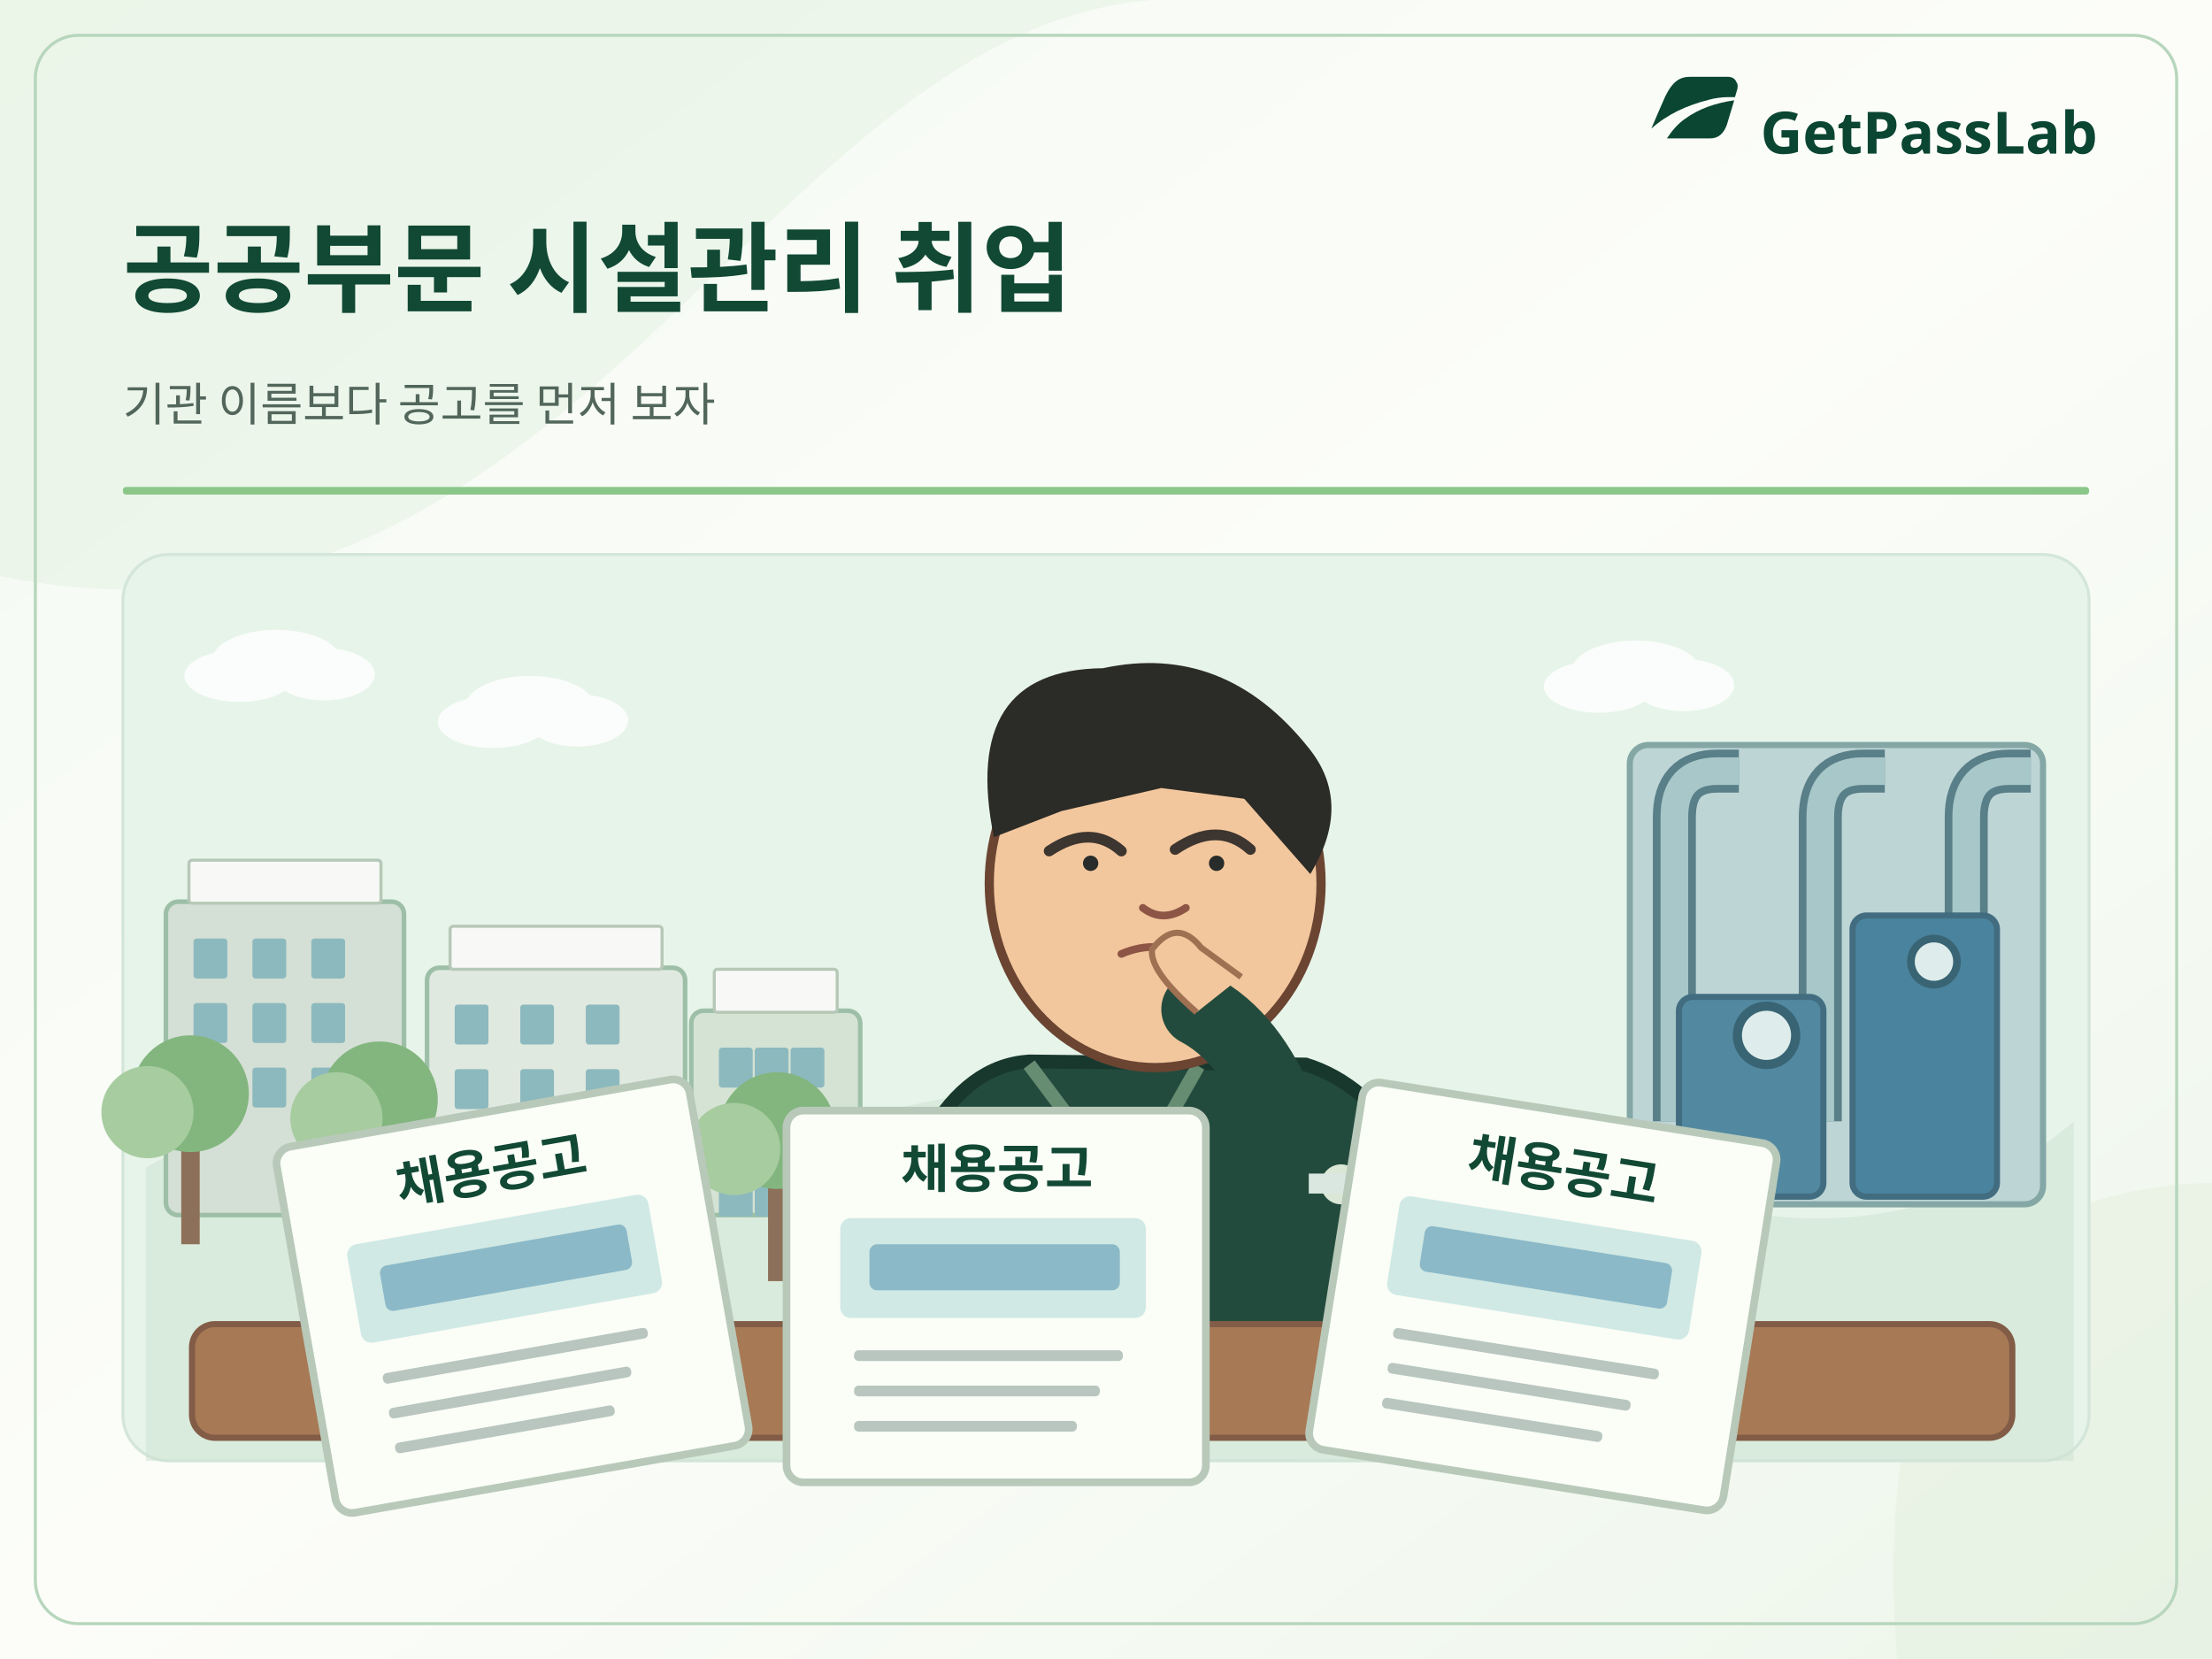
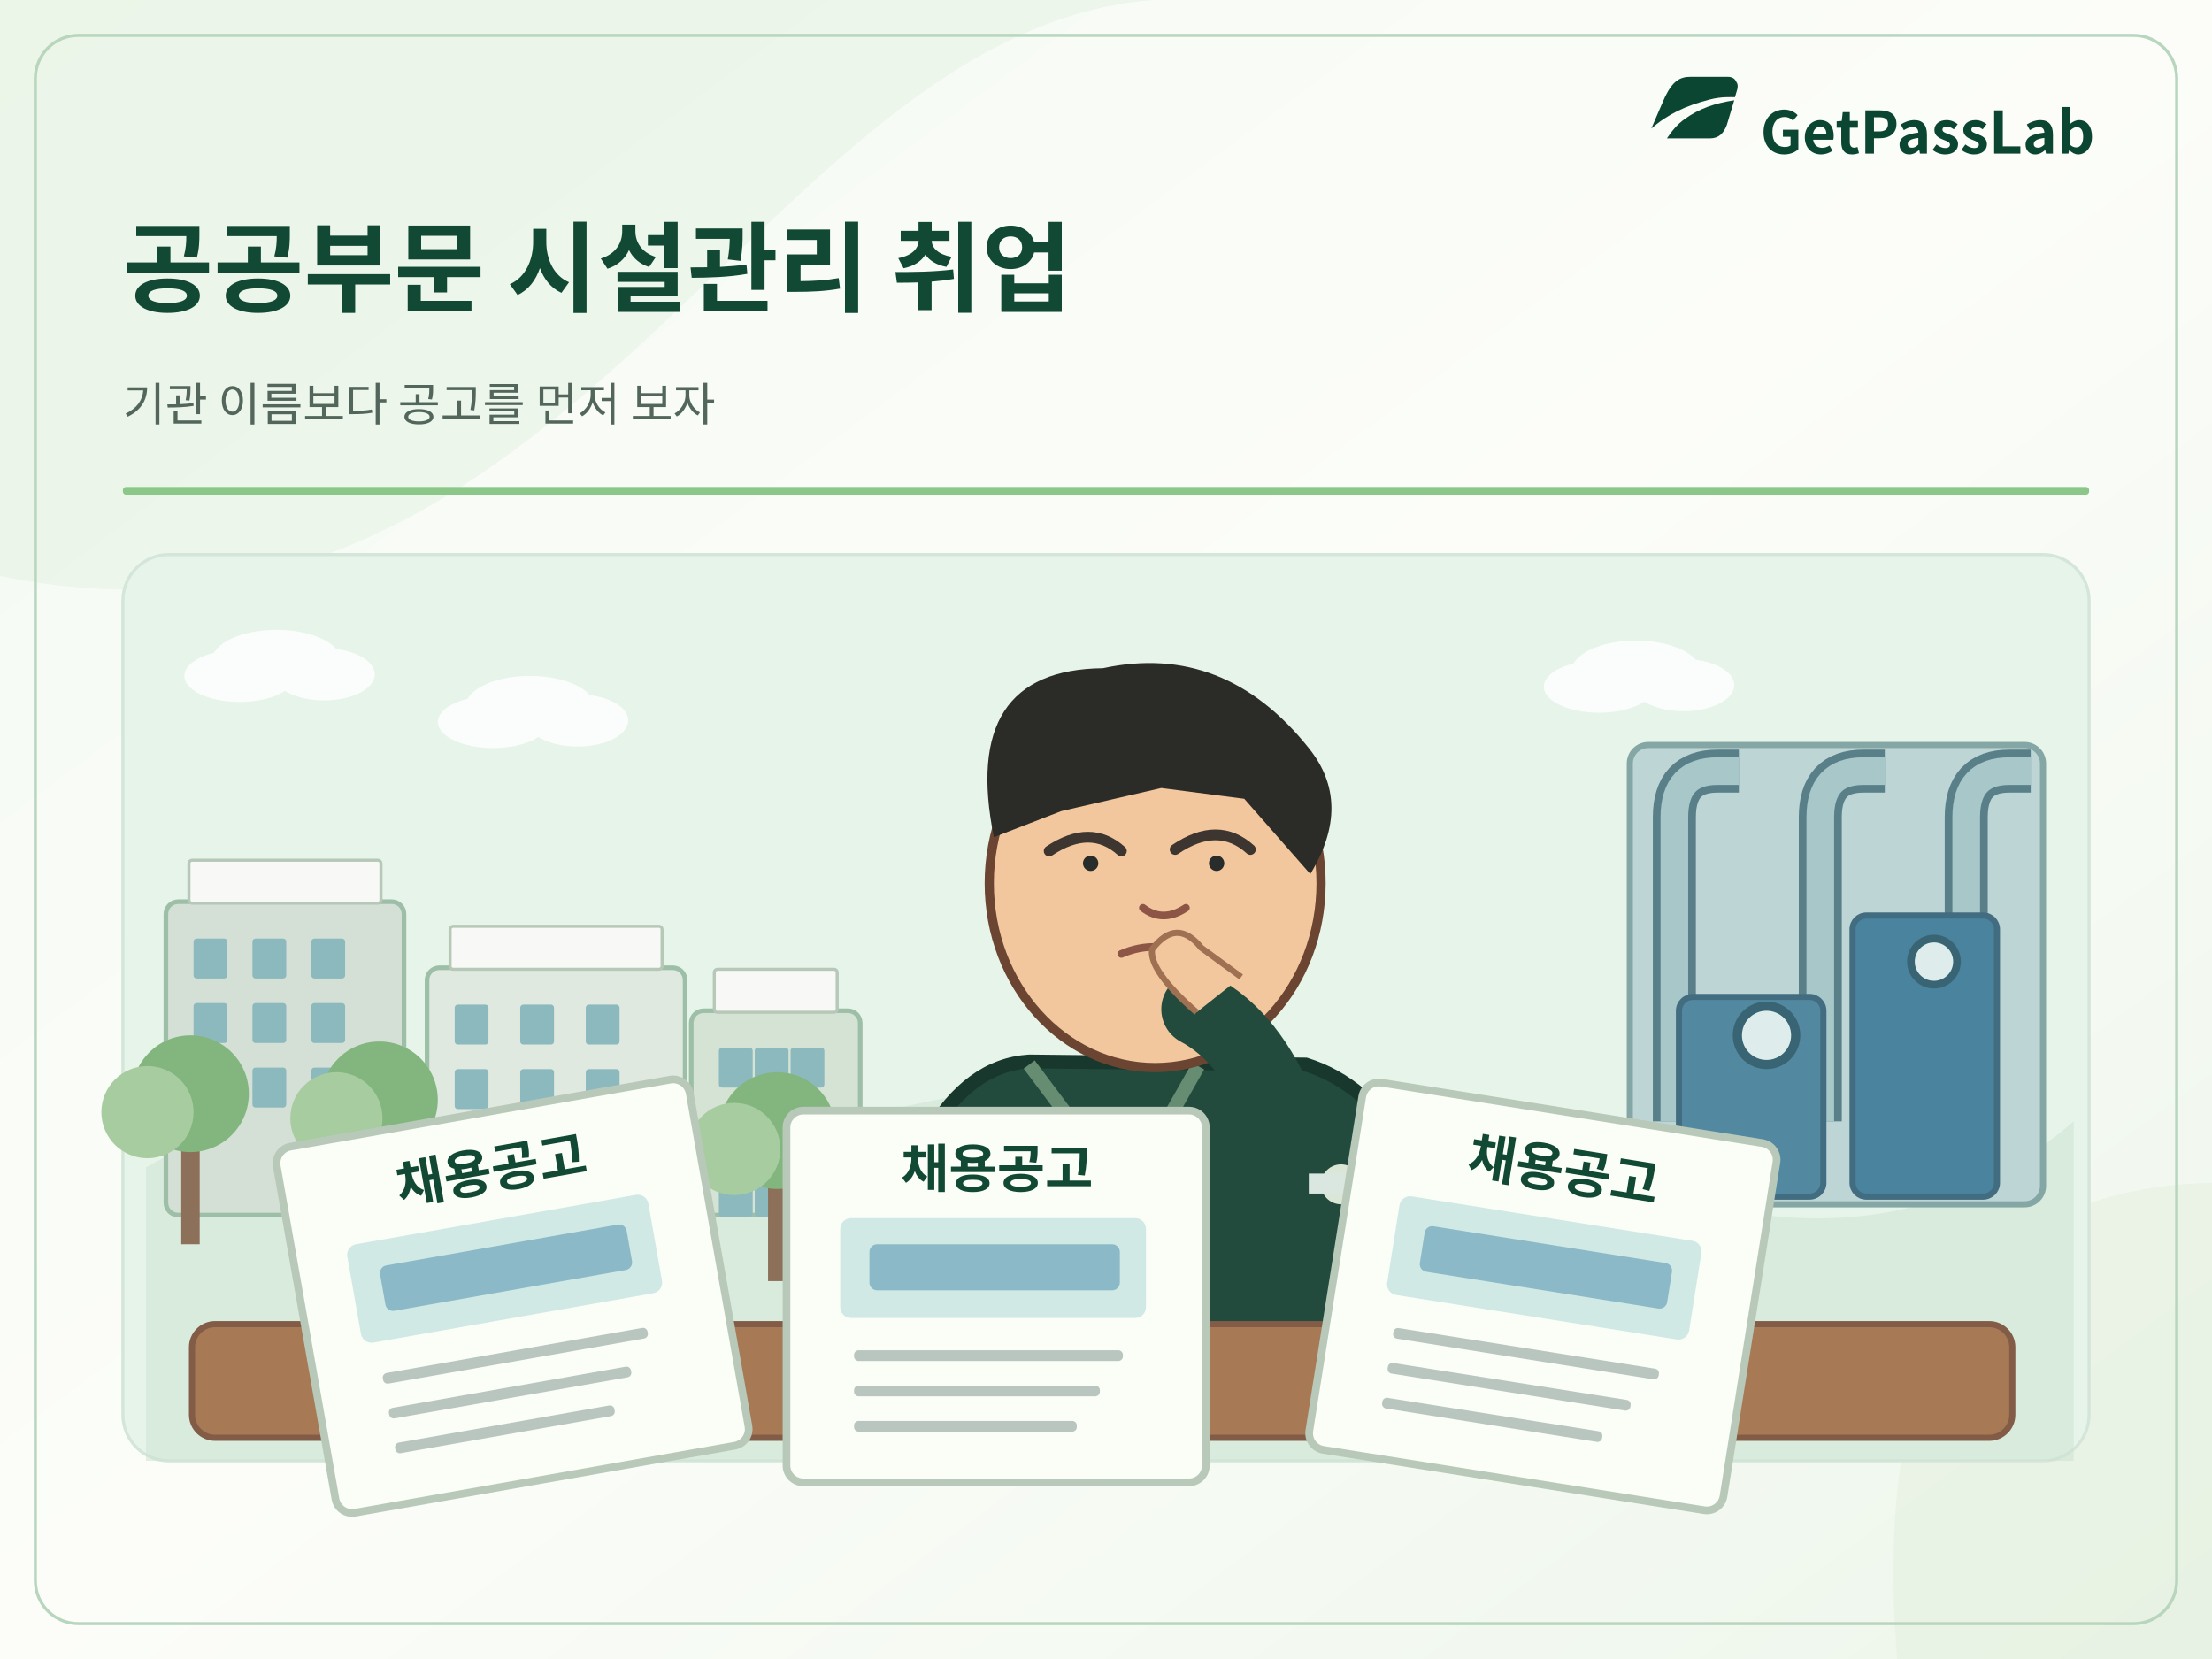
<svg xmlns="http://www.w3.org/2000/svg" width="1440" height="1080" viewBox="0 0 1440 1080">
  <defs>
    <linearGradient id="bg" x2="1" y2="1">
      <stop stop-color="#F3F9F2" />
      <stop offset=".5" stop-color="#FCFDF9" />
      <stop offset="1" stop-color="#EDF6EB" />
    </linearGradient>
    <linearGradient id="panel" x2="0" y2="1">
      <stop stop-color="#FFFFFF" />
      <stop offset="1" stop-color="#FDFEFB" />
    </linearGradient>
    <linearGradient id="grass" x1="0" y1="0" x2="1" y2="1">
      <stop stop-color="#E2F1DD" />
      <stop offset="1" stop-color="#D4E9CE" />
    </linearGradient>
    <filter id="shadow">
      <feDropShadow dx="0" dy="5" stdDeviation="9" flood-color="#2D563F" flood-opacity=".12" />
    </filter>
  </defs>
  <rect x="0" y="0" width="1440" height="1080" rx="0" fill="url(#bg)" stroke="none" stroke-width="1" />
  <path d="M0 375 C370 450 495 20 750 0 H0Z" fill="#E7F2E3" opacity=".65" />
  <path d="M1440 770Q1210 775 1235 1080H1440Z" fill="#E2EEDC" opacity=".48" />
  <rect x="23" y="23" width="1394" height="1034" rx="28" fill="none" stroke="#B7D6BD" stroke-width="2" />
  <g transform="translate(1075 50)">
    <g transform="scale(.156)">
      <path fill="#0B4632" d="M355 22C349 6 335 0 319 0H163C120 0 90 17 58 82C40 122 22 165 0 216C68 156 145 120 243 95C293 82 333 85 349 85L359 51C362 37 360 28 355 22Z" />
      <path fill="#0B4632" d="M346 98C264 110 198 134 141 175C108 198 86 226 65 257H245C281 257 302 236 315 201L346 98Z" />
    </g>
-     <text x="71" y="50" text-anchor="start" fill="#0B4632" font-family="NanumSquare,Noto Sans KR,Apple SD Gothic Neo,Malgun Gothic,sans-serif" font-size="38" font-weight="700">GetPassLab</text>
+     <text x="71" y="50" text-anchor="start" fill="#0B4632" font-family="Noto Sans CJK KR,NanumSquare,Noto Sans KR,Apple SD Gothic Neo,Malgun Gothic,sans-serif" font-size="38" font-weight="700">GetPassLab</text>
  </g>
-   <text x="80" y="198" text-anchor="start" fill="#114935" font-family="NanumSquare,Noto Sans KR,Apple SD Gothic Neo,Malgun Gothic,sans-serif" font-size="64" font-weight="700">공공부문 시설관리 취업</text>
-   <text x="80" y="274" text-anchor="start" fill="#52665B" font-family="NanumSquare,Noto Sans KR,Apple SD Gothic Neo,Malgun Gothic,sans-serif" font-size="30" font-weight="400">기관 이름보다 공고를 먼저 보자</text>
+   <text x="80" y="198" text-anchor="start" fill="#114935" font-family="Noto Sans CJK KR,NanumSquare,Noto Sans KR,Apple SD Gothic Neo,Malgun Gothic,sans-serif" font-size="64" font-weight="700">공공부문 시설관리 취업</text>
+   <text x="80" y="274" text-anchor="start" fill="#52665B" font-family="Noto Sans CJK KR,NanumSquare,Noto Sans KR,Apple SD Gothic Neo,Malgun Gothic,sans-serif" font-size="30" font-weight="400">기관 이름보다 공고를 먼저 보자</text>
  <rect x="80" y="317" width="1280" height="5" rx="2" fill="#8BC789" stroke="none" stroke-width="1" />
  <rect x="80" y="361" width="1280" height="590" rx="30" fill="#E7F4E9" stroke="#D4E6DA" stroke-width="2" />
  <path d="M95 760C270 660 400 800 530 735Q800 660 1000 742Q1210 850 1350 730v221H95Z" fill="#CCE2CF" opacity=".5" />
  <g fill="#FFF" opacity=".8">
    <ellipse cx="180" cy="430" rx="42" ry="20" />
    <ellipse cx="156" cy="440" rx="36" ry="17" />
    <ellipse cx="211" cy="439" rx="33" ry="17" />
  </g>
  <g fill="#FFF" opacity=".8">
    <ellipse cx="345" cy="460" rx="42" ry="20" />
    <ellipse cx="321" cy="470" rx="36" ry="17" />
    <ellipse cx="376" cy="469" rx="33" ry="17" />
  </g>
  <g fill="#FFF" opacity=".8">
    <ellipse cx="1065" cy="437" rx="42" ry="20" />
    <ellipse cx="1041" cy="447" rx="36" ry="17" />
    <ellipse cx="1096" cy="446" rx="33" ry="17" />
  </g>
  <rect x="108" y="587" width="155" height="204" rx="8" fill="#D4DFD5" stroke="#9DBFA8" stroke-width="3" />
  <rect x="123" y="560" width="125" height="28" rx="2" fill="#F8F9F6" stroke="#B6C8B7" stroke-width="2" />
  <rect x="126" y="611" width="22" height="26" rx="2" fill="#8CB9BE" stroke="none" stroke-width="1" />
  <rect x="126" y="653" width="22" height="26" rx="2" fill="#8CB9BE" stroke="none" stroke-width="1" />
  <rect x="126" y="695" width="22" height="26" rx="2" fill="#8CB9BE" stroke="none" stroke-width="1" />
  <rect x="164.333" y="611" width="22" height="26" rx="2" fill="#8CB9BE" stroke="none" stroke-width="1" />
  <rect x="164.333" y="653" width="22" height="26" rx="2" fill="#8CB9BE" stroke="none" stroke-width="1" />
  <rect x="164.333" y="695" width="22" height="26" rx="2" fill="#8CB9BE" stroke="none" stroke-width="1" />
  <rect x="202.667" y="611" width="22" height="26" rx="2" fill="#8CB9BE" stroke="none" stroke-width="1" />
  <rect x="202.667" y="653" width="22" height="26" rx="2" fill="#8CB9BE" stroke="none" stroke-width="1" />
  <rect x="202.667" y="695" width="22" height="26" rx="2" fill="#8CB9BE" stroke="none" stroke-width="1" />
  <rect x="278" y="630" width="168" height="162" rx="8" fill="#E0E9E0" stroke="#9DBFA8" stroke-width="3" />
  <rect x="293" y="603" width="138" height="28" rx="2" fill="#F8F9F6" stroke="#B6C8B7" stroke-width="2" />
  <rect x="296" y="654" width="22" height="26" rx="2" fill="#8CB9BE" stroke="none" stroke-width="1" />
  <rect x="296" y="696" width="22" height="26" rx="2" fill="#8CB9BE" stroke="none" stroke-width="1" />
  <rect x="296" y="738" width="22" height="26" rx="2" fill="#8CB9BE" stroke="none" stroke-width="1" />
  <rect x="338.667" y="654" width="22" height="26" rx="2" fill="#8CB9BE" stroke="none" stroke-width="1" />
  <rect x="338.667" y="696" width="22" height="26" rx="2" fill="#8CB9BE" stroke="none" stroke-width="1" />
  <rect x="338.667" y="738" width="22" height="26" rx="2" fill="#8CB9BE" stroke="none" stroke-width="1" />
  <rect x="381.333" y="654" width="22" height="26" rx="2" fill="#8CB9BE" stroke="none" stroke-width="1" />
  <rect x="381.333" y="696" width="22" height="26" rx="2" fill="#8CB9BE" stroke="none" stroke-width="1" />
  <rect x="381.333" y="738" width="22" height="26" rx="2" fill="#8CB9BE" stroke="none" stroke-width="1" />
  <rect x="450" y="658" width="110" height="133" rx="8" fill="#D5E3D4" stroke="#9DBFA8" stroke-width="3" />
  <rect x="465" y="631" width="80" height="28" rx="2" fill="#F8F9F6" stroke="#B6C8B7" stroke-width="2" />
  <rect x="468" y="682" width="22" height="26" rx="2" fill="#8CB9BE" stroke="none" stroke-width="1" />
  <rect x="468" y="724" width="22" height="26" rx="2" fill="#8CB9BE" stroke="none" stroke-width="1" />
  <rect x="468" y="766" width="22" height="26" rx="2" fill="#8CB9BE" stroke="none" stroke-width="1" />
  <rect x="491.333" y="682" width="22" height="26" rx="2" fill="#8CB9BE" stroke="none" stroke-width="1" />
  <rect x="491.333" y="724" width="22" height="26" rx="2" fill="#8CB9BE" stroke="none" stroke-width="1" />
  <rect x="491.333" y="766" width="22" height="26" rx="2" fill="#8CB9BE" stroke="none" stroke-width="1" />
  <rect x="514.667" y="682" width="22" height="26" rx="2" fill="#8CB9BE" stroke="none" stroke-width="1" />
  <rect x="514.667" y="724" width="22" height="26" rx="2" fill="#8CB9BE" stroke="none" stroke-width="1" />
  <rect x="514.667" y="766" width="22" height="26" rx="2" fill="#8CB9BE" stroke="none" stroke-width="1" />
  <path d="M124 810v-64" stroke="#8D7059" stroke-width="12" />
  <circle cx="124" cy="712" r="38" fill="#83B67F" />
  <circle cx="96" cy="724" r="30" fill="#A7CCA0" />
  <path d="M247 814v-64" stroke="#8D7059" stroke-width="12" />
  <circle cx="247" cy="716" r="38" fill="#83B67F" />
  <circle cx="219" cy="728" r="30" fill="#A7CCA0" />
  <path d="M506 834v-64" stroke="#8D7059" stroke-width="12" />
  <circle cx="506" cy="736" r="38" fill="#83B67F" />
  <circle cx="478" cy="748" r="30" fill="#A7CCA0" />
  <rect x="1061" y="485" width="269" height="299" rx="12" fill="#BED5D6" stroke="#84A7A6" stroke-width="4" />
  <path d="M1090 730v-198q0-30 28-30h14" stroke="#597F88" stroke-width="28" stroke-linejoin="round" fill="none" />
  <path d="M1090 730v-198q0-30 28-30h14" stroke="#A7C7C9" stroke-width="18" stroke-linejoin="round" fill="none" />
  <path d="M1185 730v-198q0-30 28-30h14" stroke="#597F88" stroke-width="28" stroke-linejoin="round" fill="none" />
  <path d="M1185 730v-198q0-30 28-30h14" stroke="#A7C7C9" stroke-width="18" stroke-linejoin="round" fill="none" />
  <path d="M1280 730v-198q0-30 28-30h14" stroke="#597F88" stroke-width="28" stroke-linejoin="round" fill="none" />
  <path d="M1280 730v-198q0-30 28-30h14" stroke="#A7C7C9" stroke-width="18" stroke-linejoin="round" fill="none" />
  <rect x="1093" y="649" width="94" height="130" rx="9" fill="#5289A1" stroke="#426D80" stroke-width="4" />
  <rect x="1206" y="596" width="94" height="183" rx="9" fill="#4A839D" stroke="#426D80" stroke-width="4" />
  <circle cx="1150" cy="674" r="19" fill="#DEEDEB" stroke="#396474" stroke-width="6" />
  <circle cx="1259" cy="626" r="15" fill="#DEEDEB" stroke="#396474" stroke-width="5" />
  <path d="M564 873Q592 696 670 691L850 693Q928 717 963 873Z" fill="#234B3D" stroke="#18382E" stroke-width="9" />
  <path d="M670 693L733 777L780 694" stroke="#668C72" stroke-width="9" fill="none" />
  <ellipse cx="752" cy="575" rx="108" ry="120" fill="#F3C79D" stroke="#6B4532" stroke-width="6" />
  <path d="M647 545Q625 436 718 435Q797 418 852 487Q881 523 853 569L810 520L756 513L691 528Z" fill="#2B2B27" />
  <path d="M683 554q27-18 47 0M765 553q28-19 49 0" fill="none" stroke="#3D352F" stroke-width="7" stroke-linecap="round" />
  <circle cx="710" cy="562" r="5" fill="#282C2A" />
  <circle cx="792" cy="562" r="5" fill="#282C2A" />
  <path d="M744 591q13 10 28 0M730 621q23-10 48 2" fill="none" stroke="#8D5546" stroke-width="5" stroke-linecap="round" />
  <path d="M834 725Q814 675 780 657" stroke="#234B3D" stroke-width="48" stroke-linecap="round" />
  <path d="M779 659Q748 632 750 618Q766 597 782 617l26 19" fill="#F3C79D" stroke="#9F7052" stroke-width="4" />
  <circle cx="873" cy="771" r="13" fill="#DAE7D6" />
  <path d="M852 764h42v13h-42" fill="#D9E7E0" />
  <rect x="125" y="862" width="1185" height="74" rx="15" fill="#A77955" stroke="#825C47" stroke-width="4" />
  <g transform="translate(196 723) rotate(-10 136 114)">
    <rect x="0" y="0" width="273" height="242" rx="11" fill="#FBFDF7" stroke="#B8C9B9" stroke-width="5" />
-     <text x="137" y="50" text-anchor="middle" fill="#114935" font-family="NanumSquare,Noto Sans KR,Apple SD Gothic Neo,Malgun Gothic,sans-serif" font-size="34" font-weight="700">채용공고</text>
+     <text x="137" y="50" text-anchor="middle" fill="#114935" font-family="Noto Sans CJK KR,NanumSquare,Noto Sans KR,Apple SD Gothic Neo,Malgun Gothic,sans-serif" font-size="34" font-weight="700">채용공고</text>
    <rect x="35" y="70" width="199" height="65" rx="7" fill="#D0E9E5" stroke="none" stroke-width="1" />
    <rect x="54" y="87" width="163" height="30" rx="5" fill="#8CB9C7" stroke="none" stroke-width="1" />
    <rect x="44" y="156" width="175" height="7" rx="3" fill="#B8C6BF" stroke="none" stroke-width="1" />
    <rect x="44" y="179" width="160" height="7" rx="3" fill="#B8C6BF" stroke="none" stroke-width="1" />
    <rect x="44" y="202" width="145" height="7" rx="3" fill="#B8C6BF" stroke="none" stroke-width="1" />
  </g>
  <g transform="translate(512 723) rotate(0 136 114)">
    <rect x="0" y="0" width="273" height="242" rx="11" fill="#FBFDF7" stroke="#B8C9B9" stroke-width="5" />
-     <text x="137" y="50" text-anchor="middle" fill="#114935" font-family="NanumSquare,Noto Sans KR,Apple SD Gothic Neo,Malgun Gothic,sans-serif" font-size="34" font-weight="700">채용공고</text>
+     <text x="137" y="50" text-anchor="middle" fill="#114935" font-family="Noto Sans CJK KR,NanumSquare,Noto Sans KR,Apple SD Gothic Neo,Malgun Gothic,sans-serif" font-size="34" font-weight="700">채용공고</text>
    <rect x="35" y="70" width="199" height="65" rx="7" fill="#D0E9E5" stroke="none" stroke-width="1" />
    <rect x="54" y="87" width="163" height="30" rx="5" fill="#8CB9C7" stroke="none" stroke-width="1" />
    <rect x="44" y="156" width="175" height="7" rx="3" fill="#B8C6BF" stroke="none" stroke-width="1" />
    <rect x="44" y="179" width="160" height="7" rx="3" fill="#B8C6BF" stroke="none" stroke-width="1" />
    <rect x="44" y="202" width="145" height="7" rx="3" fill="#B8C6BF" stroke="none" stroke-width="1" />
  </g>
  <g transform="translate(869 723) rotate(9 136 114)">
    <rect x="0" y="0" width="273" height="242" rx="11" fill="#FBFDF7" stroke="#B8C9B9" stroke-width="5" />
-     <text x="137" y="50" text-anchor="middle" fill="#114935" font-family="NanumSquare,Noto Sans KR,Apple SD Gothic Neo,Malgun Gothic,sans-serif" font-size="34" font-weight="700">채용공고</text>
+     <text x="137" y="50" text-anchor="middle" fill="#114935" font-family="Noto Sans CJK KR,NanumSquare,Noto Sans KR,Apple SD Gothic Neo,Malgun Gothic,sans-serif" font-size="34" font-weight="700">채용공고</text>
    <rect x="35" y="70" width="199" height="65" rx="7" fill="#D0E9E5" stroke="none" stroke-width="1" />
    <rect x="54" y="87" width="163" height="30" rx="5" fill="#8CB9C7" stroke="none" stroke-width="1" />
    <rect x="44" y="156" width="175" height="7" rx="3" fill="#B8C6BF" stroke="none" stroke-width="1" />
    <rect x="44" y="179" width="160" height="7" rx="3" fill="#B8C6BF" stroke="none" stroke-width="1" />
    <rect x="44" y="202" width="145" height="7" rx="3" fill="#B8C6BF" stroke="none" stroke-width="1" />
  </g>
</svg>
